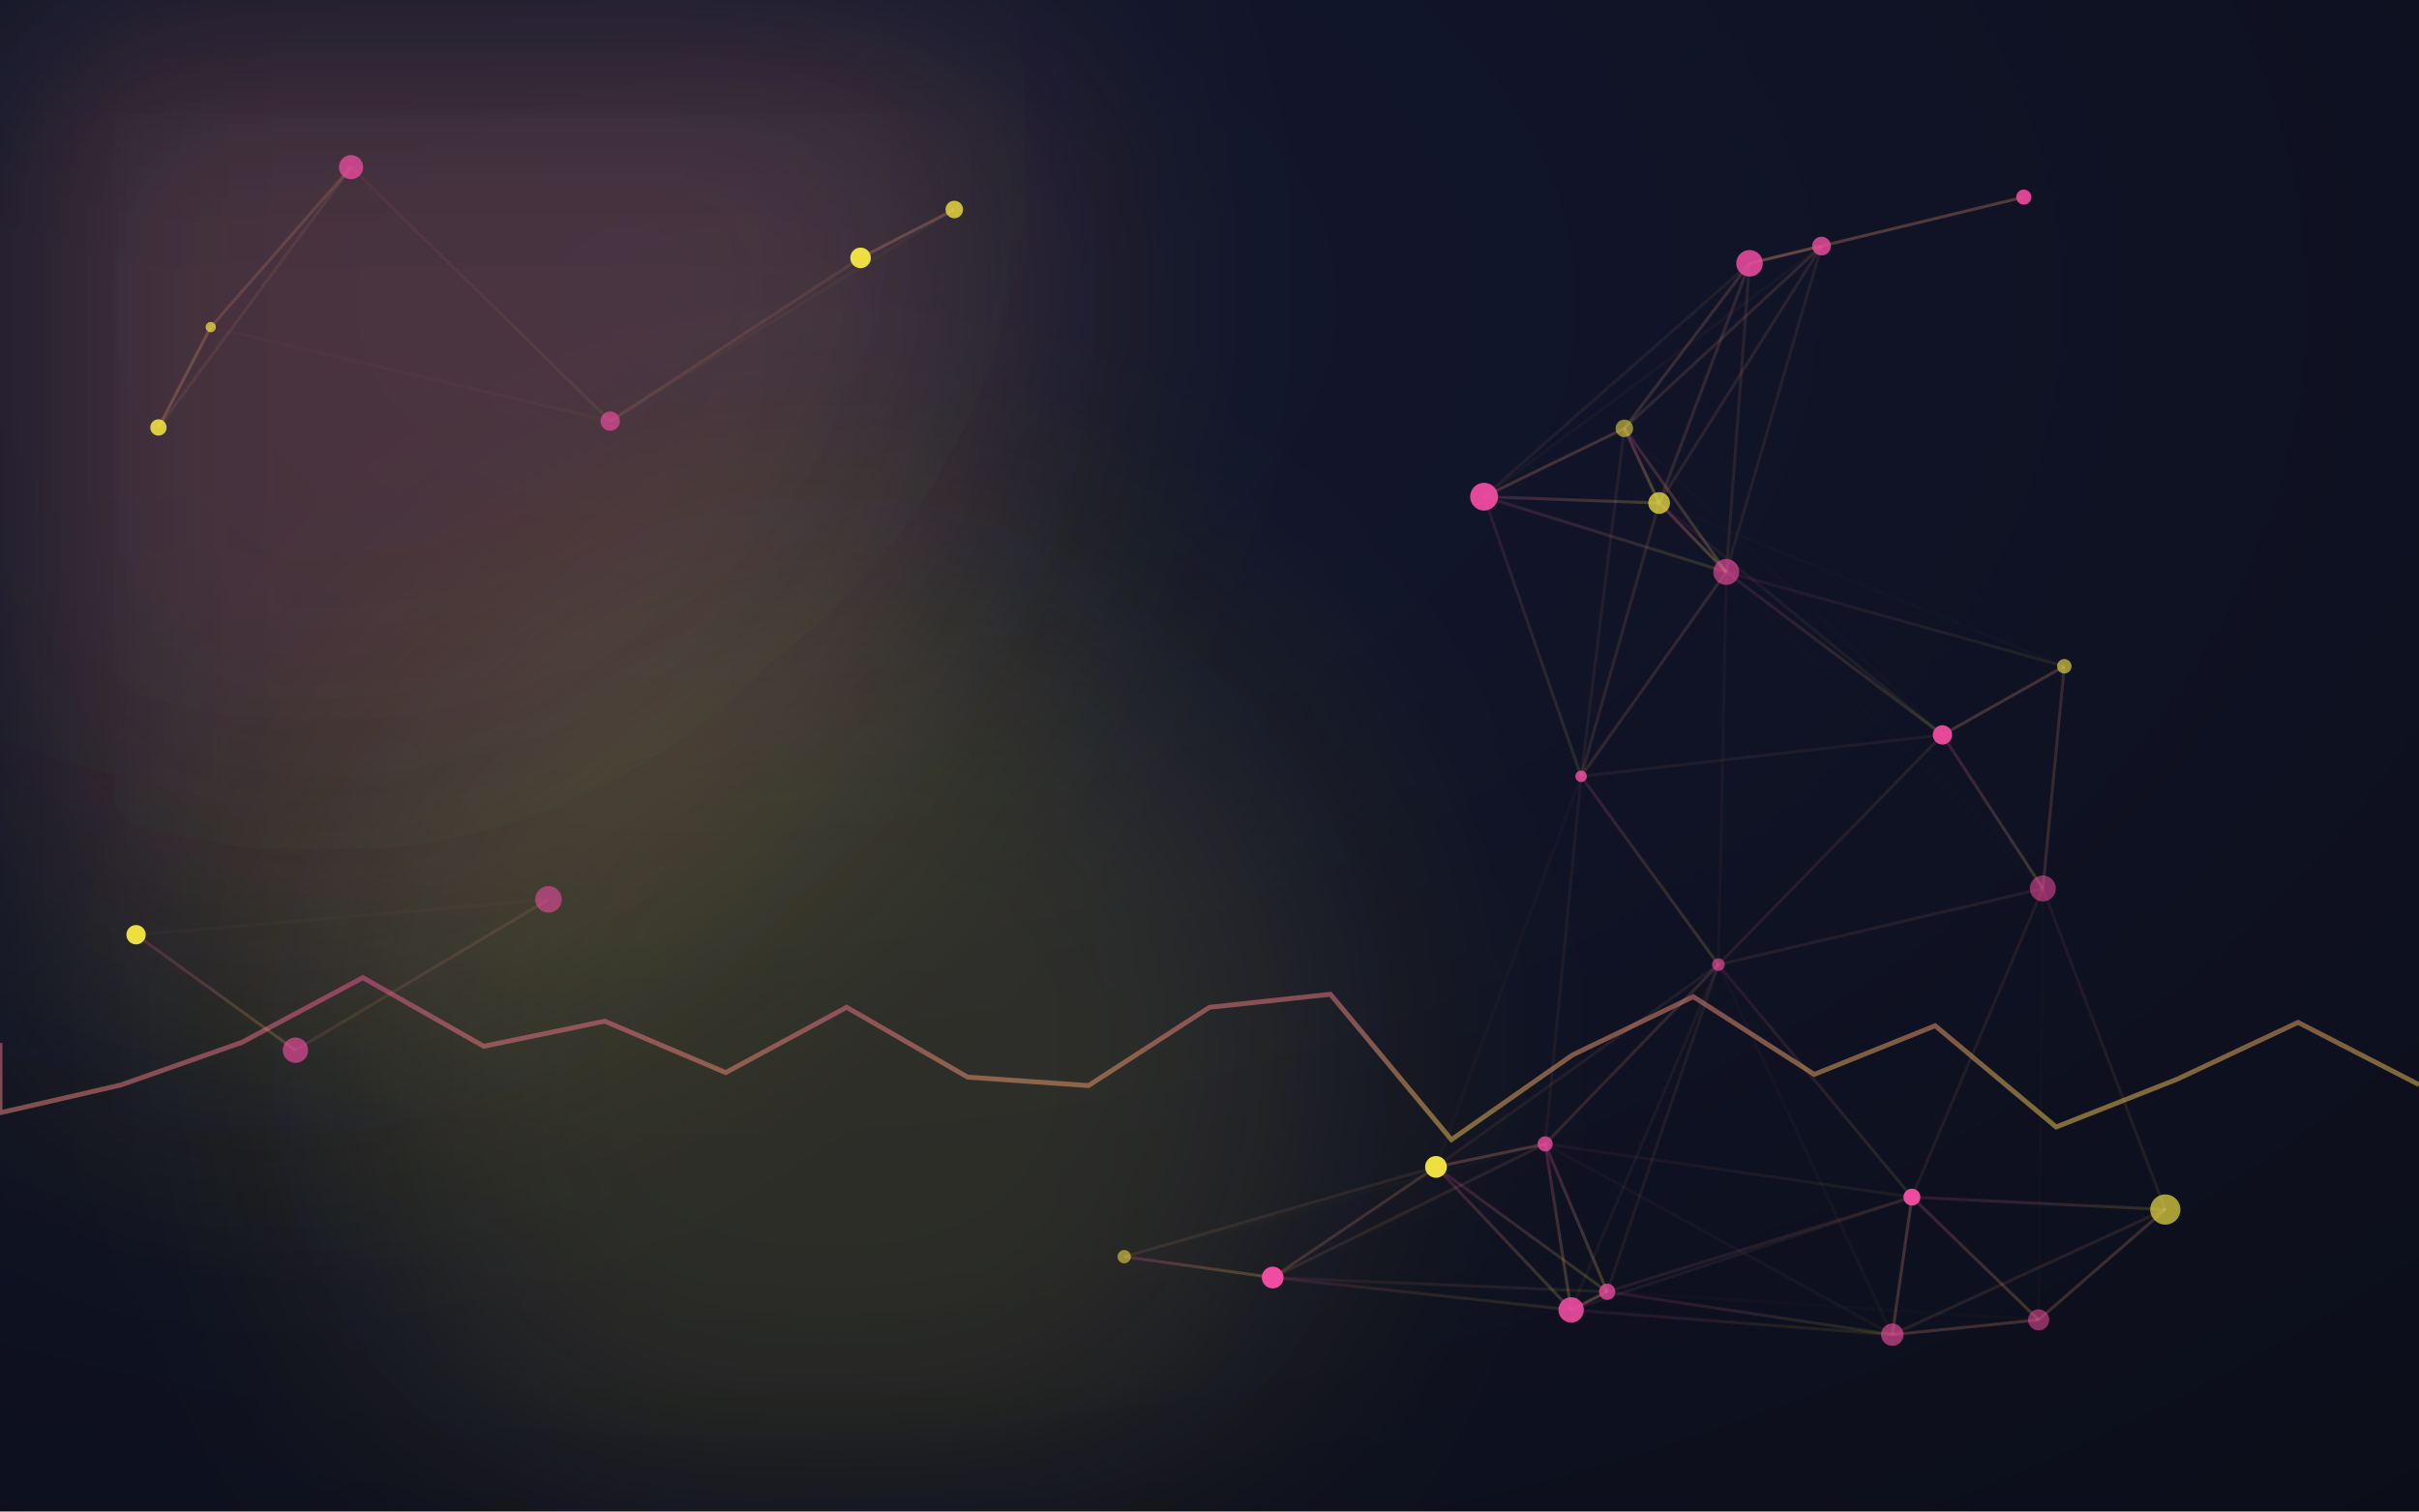
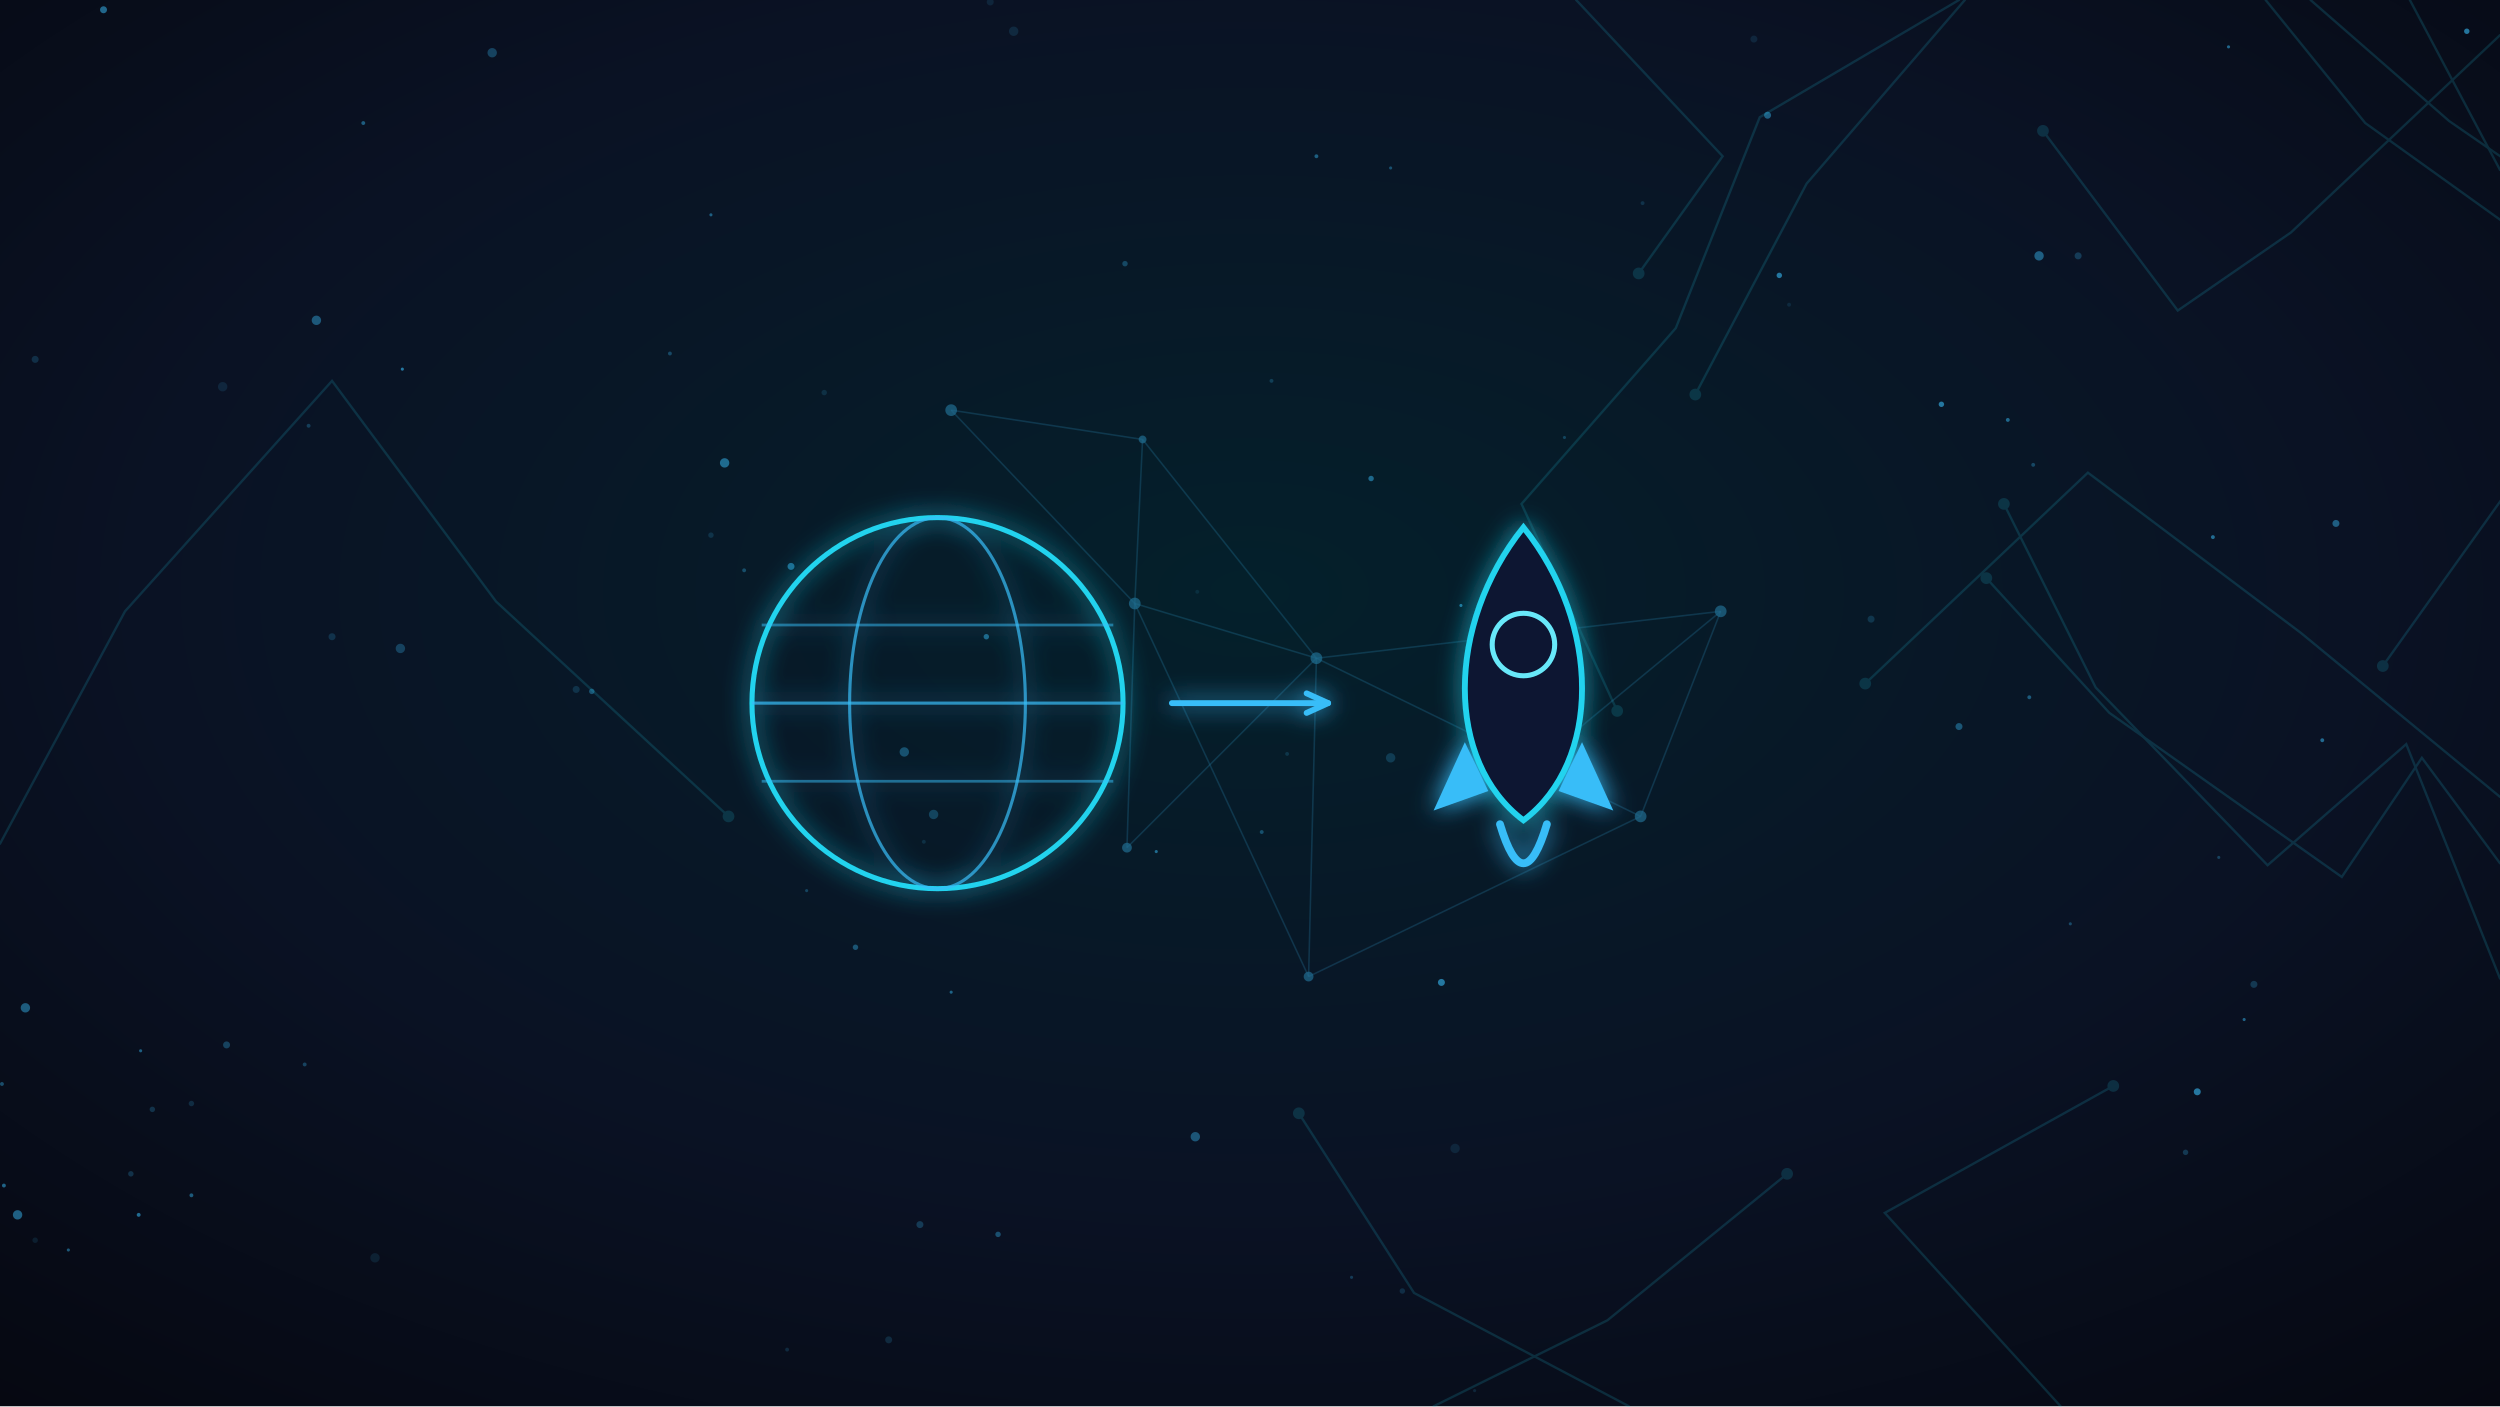
- <svg xmlns="http://www.w3.org/2000/svg" viewBox="0 0 800 500" role="img" aria-label="">
+ <svg xmlns="http://www.w3.org/2000/svg" viewBox="0 0 1280 720" width="1280" height="720">
  <defs>
-     <linearGradient id="lg" x1="0" y1="0" x2="1" y2="1">
-       <stop offset="0" stop-color="hsl(329 85% 62%)" />
-       <stop offset="1" stop-color="hsl(55 85% 60%)" />
+     <radialGradient id="bg" cx="50%" cy="42%" r="80%">
+       <stop offset="0%" stop-color="#04202b" />
+       <stop offset="55%" stop-color="#0a1224" />
+       <stop offset="100%" stop-color="#05070f" />
+     </radialGradient>
+     <linearGradient id="acc" x1="0" y1="0" x2="1" y2="1">
+       <stop offset="0%" stop-color="#22d3ee" />
+       <stop offset="50%" stop-color="#38bdf8" />
+       <stop offset="100%" stop-color="#67e8f9" />
    </linearGradient>
-     <radialGradient id="bg" cx="0.3" cy="0.2" r="1.1">
-       <stop offset="0" stop-color="#141830" />
-       <stop offset="1" stop-color="#0b0d18" />
-     </radialGradient>
-     <filter id="blur" x="-60%" y="-60%" width="220%" height="220%">
-       <feGaussianBlur stdDeviation="46" />
+     <linearGradient id="accV" x1="0" y1="0" x2="0" y2="1">
+       <stop offset="0%" stop-color="#22d3ee" />
+       <stop offset="100%" stop-color="#67e8f9" />
+     </linearGradient>
+     <filter id="glow" x="-60%" y="-60%" width="220%" height="220%">
+       <feGaussianBlur stdDeviation="6" result="b" />
+       <feMerge>
+         <feMergeNode in="b" />
+         <feMergeNode in="SourceGraphic" />
+       </feMerge>
+     </filter>
+     <filter id="softglow" x="-80%" y="-80%" width="260%" height="260%">
+       <feGaussianBlur stdDeviation="14" result="b" />
+       <feMerge>
+         <feMergeNode in="b" />
+         <feMergeNode in="SourceGraphic" />
+       </feMerge>
    </filter>
  </defs>
-   <rect width="800" height="500" fill="url(#bg)" />
-   <circle cx="80" cy="94" r="261" fill="hsl(55 85% 60%)" fill-opacity="0.13" filter="url(#blur)" />
-   <circle cx="106" cy="49" r="212" fill="hsl(329 85% 62%)" fill-opacity="0.13" filter="url(#blur)" />
-   <circle cx="274" cy="348" r="164" fill="hsl(55 85% 60%)" fill-opacity="0.13" filter="url(#blur)" />
-   <path d="M 0 345 L 0 368.1 L 40 358.9 L 80 344.8 L 120 323.4 L 160 346.1 L 200 337.8 L 240 354.8 L 280 333.2 L 320 356.3 L 360 359.1 L 400 333.2 L 440 328.9 L 480 377.0 L 520 349.0 L 560 329.7 L 600 355.4 L 640 339.3 L 680 372.8 L 720 357.0 L 760 338.2 L 800 358.8" fill="none" stroke="url(#lg)" stroke-opacity="0.5" stroke-width="1.6" />
-   <line x1="548.7" y1="166.4" x2="537.2" y2="141.7" stroke="url(#lg)" stroke-opacity="0.278" stroke-width="1" />
-   <line x1="548.7" y1="166.4" x2="578.6" y2="87.1" stroke="url(#lg)" stroke-opacity="0.148" stroke-width="1" />
-   <line x1="548.7" y1="166.4" x2="642.4" y2="243.1" stroke="url(#lg)" stroke-opacity="0.065" stroke-width="1" />
-   <line x1="548.7" y1="166.4" x2="522.9" y2="256.8" stroke="url(#lg)" stroke-opacity="0.127" stroke-width="1" />
-   <line x1="548.7" y1="166.4" x2="490.8" y2="164.3" stroke="url(#lg)" stroke-opacity="0.209" stroke-width="1" />
-   <line x1="548.7" y1="166.4" x2="682.7" y2="220.4" stroke="url(#lg)" stroke-opacity="0.013" stroke-width="1" />
-   <line x1="548.7" y1="166.4" x2="602.4" y2="81.4" stroke="url(#lg)" stroke-opacity="0.112" stroke-width="1" />
-   <line x1="548.7" y1="166.4" x2="570.9" y2="189.2" stroke="url(#lg)" stroke-opacity="0.268" stroke-width="1" />
-   <line x1="568.3" y1="319.1" x2="519.6" y2="433.3" stroke="url(#lg)" stroke-opacity="0.058" stroke-width="1" />
-   <line x1="568.3" y1="319.1" x2="675.6" y2="293.9" stroke="url(#lg)" stroke-opacity="0.090" stroke-width="1" />
-   <line x1="568.3" y1="319.1" x2="511.0" y2="378.4" stroke="url(#lg)" stroke-opacity="0.153" stroke-width="1" />
-   <line x1="568.3" y1="319.1" x2="642.4" y2="243.1" stroke="url(#lg)" stroke-opacity="0.099" stroke-width="1" />
-   <line x1="568.3" y1="319.1" x2="625.8" y2="441.5" stroke="url(#lg)" stroke-opacity="0.033" stroke-width="1" />
-   <line x1="568.3" y1="319.1" x2="522.9" y2="256.8" stroke="url(#lg)" stroke-opacity="0.165" stroke-width="1" />
-   <line x1="568.3" y1="319.1" x2="531.5" y2="427.3" stroke="url(#lg)" stroke-opacity="0.081" stroke-width="1" />
-   <line x1="568.3" y1="319.1" x2="632.3" y2="396.0" stroke="url(#lg)" stroke-opacity="0.113" stroke-width="1" />
-   <line x1="568.3" y1="319.1" x2="474.9" y2="386.0" stroke="url(#lg)" stroke-opacity="0.080" stroke-width="1" />
-   <line x1="568.3" y1="319.1" x2="570.9" y2="189.2" stroke="url(#lg)" stroke-opacity="0.045" stroke-width="1" />
-   <line x1="519.6" y1="433.3" x2="511.0" y2="378.4" stroke="url(#lg)" stroke-opacity="0.214" stroke-width="1" />
-   <line x1="519.6" y1="433.3" x2="371.8" y2="415.7" stroke="url(#lg)" stroke-opacity="0.003" stroke-width="1" />
-   <line x1="519.6" y1="433.3" x2="625.8" y2="441.5" stroke="url(#lg)" stroke-opacity="0.099" stroke-width="1" />
-   <line x1="519.6" y1="433.3" x2="531.5" y2="427.3" stroke="url(#lg)" stroke-opacity="0.310" stroke-width="1" />
-   <line x1="519.6" y1="433.3" x2="632.3" y2="396.0" stroke="url(#lg)" stroke-opacity="0.071" stroke-width="1" />
-   <line x1="519.6" y1="433.3" x2="474.9" y2="386.0" stroke="url(#lg)" stroke-opacity="0.193" stroke-width="1" />
-   <line x1="519.6" y1="433.3" x2="420.9" y2="422.6" stroke="url(#lg)" stroke-opacity="0.115" stroke-width="1" />
-   <line x1="45.0" y1="309.2" x2="97.7" y2="347.4" stroke="url(#lg)" stroke-opacity="0.193" stroke-width="1" />
-   <line x1="45.0" y1="309.2" x2="181.4" y2="297.5" stroke="url(#lg)" stroke-opacity="0.030" stroke-width="1" />
-   <line x1="675.6" y1="293.9" x2="674.2" y2="436.6" stroke="url(#lg)" stroke-opacity="0.017" stroke-width="1" />
-   <line x1="675.6" y1="293.9" x2="642.4" y2="243.1" stroke="url(#lg)" stroke-opacity="0.202" stroke-width="1" />
-   <line x1="675.6" y1="293.9" x2="716.1" y2="400.1" stroke="url(#lg)" stroke-opacity="0.082" stroke-width="1" />
-   <line x1="675.6" y1="293.9" x2="632.3" y2="396.0" stroke="url(#lg)" stroke-opacity="0.089" stroke-width="1" />
-   <line x1="675.6" y1="293.9" x2="682.7" y2="220.4" stroke="url(#lg)" stroke-opacity="0.173" stroke-width="1" />
-   <line x1="675.6" y1="293.9" x2="570.9" y2="189.2" stroke="url(#lg)" stroke-opacity="0.004" stroke-width="1" />
-   <line x1="511.0" y1="378.4" x2="371.8" y2="415.7" stroke="url(#lg)" stroke-opacity="0.013" stroke-width="1" />
-   <line x1="511.0" y1="378.4" x2="625.8" y2="441.5" stroke="url(#lg)" stroke-opacity="0.043" stroke-width="1" />
-   <line x1="511.0" y1="378.4" x2="522.9" y2="256.8" stroke="url(#lg)" stroke-opacity="0.063" stroke-width="1" />
-   <line x1="511.0" y1="378.4" x2="531.5" y2="427.3" stroke="url(#lg)" stroke-opacity="0.220" stroke-width="1" />
-   <line x1="511.0" y1="378.4" x2="632.3" y2="396.0" stroke="url(#lg)" stroke-opacity="0.062" stroke-width="1" />
-   <line x1="511.0" y1="378.4" x2="474.9" y2="386.0" stroke="url(#lg)" stroke-opacity="0.256" stroke-width="1" />
-   <line x1="511.0" y1="378.4" x2="420.9" y2="422.6" stroke="url(#lg)" stroke-opacity="0.113" stroke-width="1" />
-   <line x1="371.8" y1="415.7" x2="474.9" y2="386.0" stroke="url(#lg)" stroke-opacity="0.097" stroke-width="1" />
-   <line x1="371.8" y1="415.7" x2="420.9" y2="422.6" stroke="url(#lg)" stroke-opacity="0.228" stroke-width="1" />
-   <line x1="97.7" y1="347.4" x2="181.4" y2="297.5" stroke="url(#lg)" stroke-opacity="0.119" stroke-width="1" />
-   <line x1="674.2" y1="436.6" x2="625.8" y2="441.5" stroke="url(#lg)" stroke-opacity="0.230" stroke-width="1" />
-   <line x1="674.2" y1="436.6" x2="716.1" y2="400.1" stroke="url(#lg)" stroke-opacity="0.214" stroke-width="1" />
-   <line x1="674.2" y1="436.6" x2="531.5" y2="427.3" stroke="url(#lg)" stroke-opacity="0.016" stroke-width="1" />
-   <line x1="674.2" y1="436.6" x2="632.3" y2="396.0" stroke="url(#lg)" stroke-opacity="0.208" stroke-width="1" />
-   <line x1="537.2" y1="141.7" x2="578.6" y2="87.1" stroke="url(#lg)" stroke-opacity="0.185" stroke-width="1" />
-   <line x1="537.2" y1="141.7" x2="642.4" y2="243.1" stroke="url(#lg)" stroke-opacity="0.009" stroke-width="1" />
-   <line x1="537.2" y1="141.7" x2="522.9" y2="256.8" stroke="url(#lg)" stroke-opacity="0.077" stroke-width="1" />
-   <line x1="537.2" y1="141.7" x2="490.8" y2="164.3" stroke="url(#lg)" stroke-opacity="0.223" stroke-width="1" />
-   <line x1="537.2" y1="141.7" x2="602.4" y2="81.4" stroke="url(#lg)" stroke-opacity="0.139" stroke-width="1" />
-   <line x1="537.2" y1="141.7" x2="570.9" y2="189.2" stroke="url(#lg)" stroke-opacity="0.208" stroke-width="1" />
-   <line x1="669.3" y1="65.2" x2="578.6" y2="87.1" stroke="url(#lg)" stroke-opacity="0.128" stroke-width="1" />
-   <line x1="669.3" y1="65.2" x2="602.4" y2="81.4" stroke="url(#lg)" stroke-opacity="0.184" stroke-width="1" />
-   <line x1="578.6" y1="87.1" x2="490.8" y2="164.3" stroke="url(#lg)" stroke-opacity="0.075" stroke-width="1" />
-   <line x1="578.6" y1="87.1" x2="602.4" y2="81.4" stroke="url(#lg)" stroke-opacity="0.284" stroke-width="1" />
-   <line x1="578.6" y1="87.1" x2="570.9" y2="189.2" stroke="url(#lg)" stroke-opacity="0.108" stroke-width="1" />
-   <line x1="315.6" y1="69.3" x2="201.8" y2="139.3" stroke="url(#lg)" stroke-opacity="0.037" stroke-width="1" />
-   <line x1="315.6" y1="69.3" x2="284.6" y2="85.3" stroke="url(#lg)" stroke-opacity="0.261" stroke-width="1" />
-   <line x1="201.8" y1="139.3" x2="69.7" y2="108.2" stroke="url(#lg)" stroke-opacity="0.032" stroke-width="1" />
-   <line x1="201.8" y1="139.3" x2="52.4" y2="141.4" stroke="url(#lg)" stroke-opacity="0.001" stroke-width="1" />
-   <line x1="201.8" y1="139.3" x2="116.1" y2="55.3" stroke="url(#lg)" stroke-opacity="0.068" stroke-width="1" />
-   <line x1="201.8" y1="139.3" x2="284.6" y2="85.3" stroke="url(#lg)" stroke-opacity="0.116" stroke-width="1" />
-   <line x1="69.7" y1="108.2" x2="52.4" y2="141.4" stroke="url(#lg)" stroke-opacity="0.255" stroke-width="1" />
-   <line x1="69.7" y1="108.2" x2="116.1" y2="55.3" stroke="url(#lg)" stroke-opacity="0.181" stroke-width="1" />
-   <line x1="642.4" y1="243.1" x2="522.9" y2="256.8" stroke="url(#lg)" stroke-opacity="0.067" stroke-width="1" />
-   <line x1="642.4" y1="243.1" x2="682.7" y2="220.4" stroke="url(#lg)" stroke-opacity="0.235" stroke-width="1" />
-   <line x1="642.4" y1="243.1" x2="570.9" y2="189.2" stroke="url(#lg)" stroke-opacity="0.137" stroke-width="1" />
-   <line x1="625.8" y1="441.5" x2="716.1" y2="400.1" stroke="url(#lg)" stroke-opacity="0.115" stroke-width="1" />
-   <line x1="625.8" y1="441.5" x2="531.5" y2="427.3" stroke="url(#lg)" stroke-opacity="0.124" stroke-width="1" />
-   <line x1="625.8" y1="441.5" x2="632.3" y2="396.0" stroke="url(#lg)" stroke-opacity="0.236" stroke-width="1" />
-   <line x1="716.1" y1="400.1" x2="632.3" y2="396.0" stroke="url(#lg)" stroke-opacity="0.150" stroke-width="1" />
-   <line x1="522.9" y1="256.8" x2="490.8" y2="164.3" stroke="url(#lg)" stroke-opacity="0.118" stroke-width="1" />
-   <line x1="522.9" y1="256.8" x2="474.9" y2="386.0" stroke="url(#lg)" stroke-opacity="0.028" stroke-width="1" />
-   <line x1="522.9" y1="256.8" x2="570.9" y2="189.2" stroke="url(#lg)" stroke-opacity="0.152" stroke-width="1" />
-   <line x1="531.5" y1="427.3" x2="632.3" y2="396.0" stroke="url(#lg)" stroke-opacity="0.101" stroke-width="1" />
-   <line x1="531.5" y1="427.3" x2="474.9" y2="386.0" stroke="url(#lg)" stroke-opacity="0.181" stroke-width="1" />
-   <line x1="531.5" y1="427.3" x2="420.9" y2="422.6" stroke="url(#lg)" stroke-opacity="0.089" stroke-width="1" />
-   <line x1="52.4" y1="141.4" x2="116.1" y2="55.3" stroke="url(#lg)" stroke-opacity="0.097" stroke-width="1" />
-   <line x1="490.8" y1="164.3" x2="602.4" y2="81.4" stroke="url(#lg)" stroke-opacity="0.025" stroke-width="1" />
-   <line x1="490.8" y1="164.3" x2="570.9" y2="189.2" stroke="url(#lg)" stroke-opacity="0.150" stroke-width="1" />
-   <line x1="682.7" y1="220.4" x2="570.9" y2="189.2" stroke="url(#lg)" stroke-opacity="0.077" stroke-width="1" />
-   <line x1="602.4" y1="81.4" x2="570.9" y2="189.2" stroke="url(#lg)" stroke-opacity="0.086" stroke-width="1" />
-   <line x1="474.9" y1="386.0" x2="420.9" y2="422.6" stroke="url(#lg)" stroke-opacity="0.192" stroke-width="1" />
-   <circle cx="548.7" cy="166.4" r="3.6" fill="hsl(55 85% 60%)" fill-opacity="0.74" />
-   <circle cx="568.3" cy="319.1" r="2.1" fill="hsl(329 85% 62%)" fill-opacity="0.64" />
-   <circle cx="519.6" cy="433.3" r="4.2" fill="hsl(329 85% 62%)" fill-opacity="0.90" />
-   <circle cx="45.0" cy="309.2" r="3.2" fill="hsl(55 85% 60%)" fill-opacity="0.99" />
-   <circle cx="675.6" cy="293.9" r="4.3" fill="hsl(329 85% 62%)" fill-opacity="0.55" />
-   <circle cx="511.0" cy="378.4" r="2.5" fill="hsl(329 85% 62%)" fill-opacity="0.79" />
-   <circle cx="371.8" cy="415.7" r="2.2" fill="hsl(55 85% 60%)" fill-opacity="0.57" />
-   <circle cx="97.7" cy="347.4" r="4.2" fill="hsl(329 85% 62%)" fill-opacity="0.65" />
-   <circle cx="674.2" cy="436.6" r="3.5" fill="hsl(329 85% 62%)" fill-opacity="0.55" />
-   <circle cx="537.2" cy="141.7" r="2.9" fill="hsl(55 85% 60%)" fill-opacity="0.56" />
-   <circle cx="669.3" cy="65.2" r="2.5" fill="hsl(329 85% 62%)" fill-opacity="0.89" />
-   <circle cx="578.6" cy="87.1" r="4.4" fill="hsl(329 85% 62%)" fill-opacity="0.85" />
-   <circle cx="315.6" cy="69.3" r="2.9" fill="hsl(55 85% 60%)" fill-opacity="0.79" />
-   <circle cx="201.8" cy="139.3" r="3.2" fill="hsl(329 85% 62%)" fill-opacity="0.66" />
-   <circle cx="181.4" cy="297.5" r="4.4" fill="hsl(329 85% 62%)" fill-opacity="0.57" />
-   <circle cx="69.7" cy="108.2" r="1.7" fill="hsl(55 85% 60%)" fill-opacity="0.72" />
-   <circle cx="642.4" cy="243.1" r="3.2" fill="hsl(329 85% 62%)" fill-opacity="0.94" />
-   <circle cx="625.8" cy="441.5" r="3.7" fill="hsl(329 85% 62%)" fill-opacity="0.63" />
-   <circle cx="716.1" cy="400.1" r="5.0" fill="hsl(55 85% 60%)" fill-opacity="0.68" />
-   <circle cx="522.9" cy="256.8" r="1.9" fill="hsl(329 85% 62%)" fill-opacity="0.84" />
-   <circle cx="531.5" cy="427.3" r="2.7" fill="hsl(329 85% 62%)" fill-opacity="0.76" />
-   <circle cx="52.4" cy="141.4" r="2.7" fill="hsl(55 85% 60%)" fill-opacity="0.89" />
-   <circle cx="490.8" cy="164.3" r="4.6" fill="hsl(329 85% 62%)" fill-opacity="0.94" />
-   <circle cx="632.3" cy="396.0" r="2.8" fill="hsl(329 85% 62%)" fill-opacity="0.99" />
-   <circle cx="682.7" cy="220.4" r="2.4" fill="hsl(55 85% 60%)" fill-opacity="0.62" />
-   <circle cx="116.1" cy="55.3" r="4.0" fill="hsl(329 85% 62%)" fill-opacity="0.75" />
-   <circle cx="602.4" cy="81.4" r="3.1" fill="hsl(329 85% 62%)" fill-opacity="0.81" />
-   <circle cx="474.9" cy="386.0" r="3.6" fill="hsl(55 85% 60%)" fill-opacity="0.99" />
-   <circle cx="570.9" cy="189.2" r="4.3" fill="hsl(329 85% 62%)" fill-opacity="0.63" />
-   <circle cx="420.9" cy="422.6" r="3.6" fill="hsl(329 85% 62%)" fill-opacity="1.00" />
-   <circle cx="284.6" cy="85.3" r="3.4" fill="hsl(55 85% 60%)" fill-opacity="0.99" />
+   <rect width="1280" height="720" fill="url(#bg)" />
+   <g fill="#38bdf8">
+     <circle cx="158" cy="218" r="1" opacity="0.25" />
+     <circle cx="487" cy="508" r="0.8" opacity="0.46" />
+     <circle cx="205" cy="332" r="2.4" opacity="0.27" />
+     <circle cx="116" cy="535" r="1.8" opacity="0.29" />
+     <circle cx="1" cy="555" r="1" opacity="0.36" />
+     <circle cx="994" cy="207" r="1.4" opacity="0.58" />
+     <circle cx="413" cy="456" r="0.8" opacity="0.27" />
+     <circle cx="72" cy="538" r="0.8" opacity="0.46" />
+     <circle cx="898" cy="20" r="1.8" opacity="0.12" />
+     <circle cx="78" cy="568" r="1.4" opacity="0.21" />
+     <circle cx="958" cy="317" r="1.8" opacity="0.18" />
+     <circle cx="612" cy="582" r="2.4" opacity="0.39" />
+     <circle cx="67" cy="601" r="1.4" opacity="0.21" />
+     <circle cx="674" cy="80" r="1" opacity="0.43" />
+     <circle cx="592" cy="436" r="0.8" opacity="0.5" />
+     <circle cx="18" cy="184" r="1.8" opacity="0.18" />
+     <circle cx="186" cy="63" r="1" opacity="0.43" />
+     <circle cx="98" cy="565" r="1.4" opacity="0.17" />
+     <circle cx="114" cy="198" r="2.4" opacity="0.12" />
+     <circle cx="13" cy="516" r="2.4" opacity="0.44" />
+     <circle cx="738" cy="503" r="1.8" opacity="0.58" />
+     <circle cx="511" cy="632" r="1.4" opacity="0.36" />
+     <circle cx="1041" cy="238" r="1" opacity="0.29" />
+     <circle cx="1189" cy="379" r="1" opacity="0.51" />
+     <circle cx="1044" cy="131" r="2.4" opacity="0.44" />
+     <circle cx="718" cy="661" r="1.4" opacity="0.17" />
+     <circle cx="507" cy="1" r="1.8" opacity="0.11" />
+     <circle cx="2" cy="607" r="1" opacity="0.49" />
+     <circle cx="646" cy="426" r="1" opacity="0.33" />
+     <circle cx="170" cy="326" r="1.8" opacity="0.18" />
+     <circle cx="748" cy="310" r="0.8" opacity="0.56" />
+     <circle cx="1028" cy="215" r="1" opacity="0.49" />
+     <circle cx="1196" cy="268" r="1.8" opacity="0.44" />
+     <circle cx="750" cy="386" r="0.8" opacity="0.51" />
+     <circle cx="71" cy="622" r="1" opacity="0.54" />
+     <circle cx="98" cy="612" r="1" opacity="0.44" />
+     <circle cx="659" cy="386" r="1" opacity="0.16" />
+     <circle cx="651" cy="195" r="1" opacity="0.22" />
+     <circle cx="905" cy="59" r="1.8" opacity="0.44" />
+     <circle cx="53" cy="5" r="1.8" opacity="0.51" />
+     <circle cx="519" cy="16" r="2.4" opacity="0.13" />
+     <circle cx="712" cy="86" r="0.8" opacity="0.35" />
+     <circle cx="692" cy="654" r="0.8" opacity="0.25" />
+     <circle cx="371" cy="237" r="2.4" opacity="0.5" />
+     <circle cx="206" cy="189" r="0.8" opacity="0.59" />
+     <circle cx="505" cy="326" r="1.4" opacity="0.46" />
+     <circle cx="1039" cy="357" r="1" opacity="0.41" />
+     <circle cx="18" cy="635" r="1.4" opacity="0.11" />
+     <circle cx="1149" cy="522" r="0.8" opacity="0.48" />
+     <circle cx="364" cy="110" r="0.8" opacity="0.44" />
+     <circle cx="463" cy="385" r="2.4" opacity="0.34" />
+     <circle cx="1064" cy="131" r="1.8" opacity="0.24" />
+     <circle cx="422" cy="201" r="1.4" opacity="0.14" />
+     <circle cx="801" cy="224" r="0.8" opacity="0.26" />
+     <circle cx="1133" cy="275" r="1" opacity="0.52" />
+     <circle cx="438" cy="485" r="1.4" opacity="0.37" />
+     <circle cx="252" cy="27" r="2.4" opacity="0.29" />
+     <circle cx="911" cy="141" r="1.4" opacity="0.58" />
+     <circle cx="613" cy="303" r="1" opacity="0.1" />
+     <circle cx="916" cy="156" r="1" opacity="0.12" />
+     <circle cx="473" cy="431" r="1" opacity="0.14" />
+     <circle cx="9" cy="622" r="2.4" opacity="0.48" />
+     <circle cx="576" cy="135" r="1.4" opacity="0.29" />
+     <circle cx="1003" cy="372" r="1.8" opacity="0.38" />
+     <circle cx="1154" cy="504" r="1.8" opacity="0.23" />
+     <circle cx="303" cy="354" r="1.4" opacity="0.36" />
+     <circle cx="712" cy="388" r="2.4" opacity="0.2" />
+     <circle cx="192" cy="644" r="2.4" opacity="0.11" />
+     <circle cx="745" cy="588" r="2.4" opacity="0.11" />
+     <circle cx="1119" cy="590" r="1.4" opacity="0.24" />
+     <circle cx="471" cy="627" r="1.8" opacity="0.24" />
+     <circle cx="35" cy="640" r="0.8" opacity="0.44" />
+     <circle cx="755" cy="712" r="0.8" opacity="0.14" />
+     <circle cx="1263" cy="16" r="1.4" opacity="0.59" />
+     <circle cx="403" cy="691" r="1" opacity="0.16" />
+     <circle cx="156" cy="545" r="1" opacity="0.3" />
+     <circle cx="162" cy="164" r="2.4" opacity="0.41" />
+     <circle cx="343" cy="181" r="1" opacity="0.3" />
+     <circle cx="1125" cy="559" r="1.8" opacity="0.59" />
+     <circle cx="381" cy="292" r="1" opacity="0.32" />
+     <circle cx="1141" cy="24" r="0.8" opacity="0.5" />
+     <circle cx="364" cy="274" r="1.4" opacity="0.16" />
+     <circle cx="295" cy="353" r="1.8" opacity="0.17" />
+     <circle cx="1136" cy="439" r="0.8" opacity="0.28" />
+     <circle cx="841" cy="104" r="1" opacity="0.17" />
+     <circle cx="455" cy="686" r="1.8" opacity="0.16" />
+     <circle cx="405" cy="290" r="1.8" opacity="0.49" />
+     <circle cx="702" cy="245" r="1.4" opacity="0.47" />
+     <circle cx="478" cy="417" r="2.4" opacity="0.26" />
+     <circle cx="1060" cy="473" r="0.8" opacity="0.32" />
+   </g>
+   <g stroke="#22d3ee" stroke-width="1.2" fill="none" opacity="0.16" stroke-linecap="round">
+     <path d="M 1183 0 L 1254 62 L 1354 131 L 1297 233 L 1220 341" />
+     <circle cx="1220" cy="341" r="3" fill="#22d3ee" stroke="none" />
+     <path d="M 734 720 L 823 676 L 915 601" />
+     <circle cx="915" cy="601" r="3" fill="#22d3ee" stroke="none" />
+     <path d="M 1280 501 L 1232 381 L 1161 443 L 1073 352 L 1026 258" />
+     <circle cx="1026" cy="258" r="3" fill="#22d3ee" stroke="none" />
+     <path d="M 834 720 L 724 662 L 665 570" />
+     <circle cx="665" cy="570" r="3" fill="#22d3ee" stroke="none" />
+     <path d="M 1160 0 L 1211 63 L 1324 144 L 1416 236 L 1460 321" />
+     <circle cx="1460" cy="321" r="3" fill="#22d3ee" stroke="none" />
+     <path d="M 1003 0 L 901 60 L 858 168 L 779 258 L 828 364" />
+     <circle cx="828" cy="364" r="3" fill="#22d3ee" stroke="none" />
+     <path d="M 1006 0 L 925 94 L 868 202" />
+     <circle cx="868" cy="202" r="3" fill="#22d3ee" stroke="none" />
+     <path d="M 1280 408 L 1178 324 L 1069 242 L 955 350" />
+     <circle cx="955" cy="350" r="3" fill="#22d3ee" stroke="none" />
+     <path d="M 0 432 L 64 313 L 170 195 L 254 308 L 373 418" />
+     <circle cx="373" cy="418" r="3" fill="#22d3ee" stroke="none" />
+     <path d="M 1280 87 L 1219 -28 L 1175 -81 L 1076 -154" />
+     <circle cx="1076" cy="-154" r="3" fill="#22d3ee" stroke="none" />
+     <path d="M 807 0 L 882 80 L 839 140" />
+     <circle cx="839" cy="140" r="3" fill="#22d3ee" stroke="none" />
+     <path d="M 1055 720 L 965 621 L 1082 556" />
+     <circle cx="1082" cy="556" r="3" fill="#22d3ee" stroke="none" />
+     <path d="M 1280 442 L 1240 388 L 1199 449 L 1080 365 L 1017 296" />
+     <circle cx="1017" cy="296" r="3" fill="#22d3ee" stroke="none" />
+     <path d="M 1280 18 L 1173 119 L 1115 159 L 1046 67" />
+     <circle cx="1046" cy="67" r="3" fill="#22d3ee" stroke="none" />
+   </g>
+   <g opacity="0.5">
+     <line x1="581.0" y1="309.0" x2="585.0" y2="225.0" stroke="#38bdf8" stroke-width="0.8" opacity="0.35" />
+     <line x1="581.0" y1="309.0" x2="577.0" y2="434.0" stroke="#38bdf8" stroke-width="0.8" opacity="0.35" />
+     <line x1="581.0" y1="309.0" x2="674.0" y2="337.0" stroke="#38bdf8" stroke-width="0.8" opacity="0.35" />
+     <line x1="581.0" y1="309.0" x2="670.0" y2="500.0" stroke="#38bdf8" stroke-width="0.8" opacity="0.35" />
+     <line x1="581.0" y1="309.0" x2="487.0" y2="210.0" stroke="#38bdf8" stroke-width="0.8" opacity="0.35" />
+     <line x1="585.0" y1="225.0" x2="674.0" y2="337.0" stroke="#38bdf8" stroke-width="0.8" opacity="0.35" />
+     <line x1="585.0" y1="225.0" x2="487.0" y2="210.0" stroke="#38bdf8" stroke-width="0.8" opacity="0.35" />
+     <line x1="577.0" y1="434.0" x2="674.0" y2="337.0" stroke="#38bdf8" stroke-width="0.8" opacity="0.35" />
+     <line x1="795.0" y1="384.0" x2="881.0" y2="313.0" stroke="#38bdf8" stroke-width="0.8" opacity="0.35" />
+     <line x1="674.0" y1="337.0" x2="840.0" y2="418.0" stroke="#38bdf8" stroke-width="0.8" opacity="0.35" />
+     <line x1="674.0" y1="337.0" x2="670.0" y2="500.0" stroke="#38bdf8" stroke-width="0.8" opacity="0.35" />
+     <line x1="674.0" y1="337.0" x2="881.0" y2="313.0" stroke="#38bdf8" stroke-width="0.8" opacity="0.35" />
+     <line x1="840.0" y1="418.0" x2="670.0" y2="500.0" stroke="#38bdf8" stroke-width="0.8" opacity="0.35" />
+     <line x1="840.0" y1="418.0" x2="881.0" y2="313.0" stroke="#38bdf8" stroke-width="0.8" opacity="0.35" />
+     <circle cx="581.0" cy="309.0" r="3" fill="#38bdf8" opacity="0.7" />
+     <circle cx="585.0" cy="225.0" r="2" fill="#38bdf8" opacity="0.7" />
+     <circle cx="577.0" cy="434.0" r="2.5" fill="#38bdf8" opacity="0.7" />
+     <circle cx="795.0" cy="384.0" r="3" fill="#38bdf8" opacity="0.7" />
+     <circle cx="674.0" cy="337.0" r="3" fill="#38bdf8" opacity="0.7" />
+     <circle cx="840.0" cy="418.0" r="3" fill="#38bdf8" opacity="0.7" />
+     <circle cx="670.0" cy="500.0" r="2.5" fill="#38bdf8" opacity="0.7" />
+     <circle cx="487.0" cy="210.0" r="3" fill="#38bdf8" opacity="0.7" />
+     <circle cx="881.0" cy="313.0" r="3" fill="#38bdf8" opacity="0.7" />
+   </g>
+   <g filter="url(#glow)">
+     <circle cx="480.0" cy="360.0" r="95" fill="none" stroke="#22d3ee" stroke-width="2.6" />
+     <ellipse cx="480.0" cy="360.0" rx="45" ry="95" fill="none" stroke="#38bdf8" stroke-width="1.6" opacity="0.7" />
+     <line x1="385.0" y1="360.0" x2="575.0" y2="360.0" stroke="#38bdf8" stroke-width="1.6" opacity="0.7" />
+     <path d="M 390.0 320.0 H 570.0" stroke="#38bdf8" stroke-width="1.4" opacity="0.5" />
+     <path d="M 390.0 400.0 H 570.0" stroke="#38bdf8" stroke-width="1.4" opacity="0.5" />
+     <path d="M 780.0 270.0 C 820.0 320.0 820.0 390.0 780.0 420.0 C 740.0 390.0 740.0 320.0 780.0 270.0 Z" fill="#0a1430" stroke="#22d3ee" stroke-width="3" />
+     <circle cx="780.0" cy="330.0" r="16" fill="none" stroke="#67e8f9" stroke-width="2.6" />
+     <path d="M 750.0 380.0 L 734.0 415.0 L 762.0 405.0 Z" fill="#38bdf8" />
+     <path d="M 810.0 380.0 L 826.0 415.0 L 798.0 405.0 Z" fill="#38bdf8" />
+     <path d="M 768.0 422.0 q 12 40 24 0" fill="none" stroke="#38bdf8" stroke-width="4" stroke-linecap="round" />
+     <line x1="600.0" y1="360.0" x2="680.0" y2="360.0" stroke="#38bdf8" stroke-width="3" stroke-linecap="round" />
+     <path d="M 669 365 L 680.0 360.0 L 669 355" fill="none" stroke="#38bdf8" stroke-width="3" stroke-linecap="round" stroke-linejoin="round" />
+   </g>
</svg>
